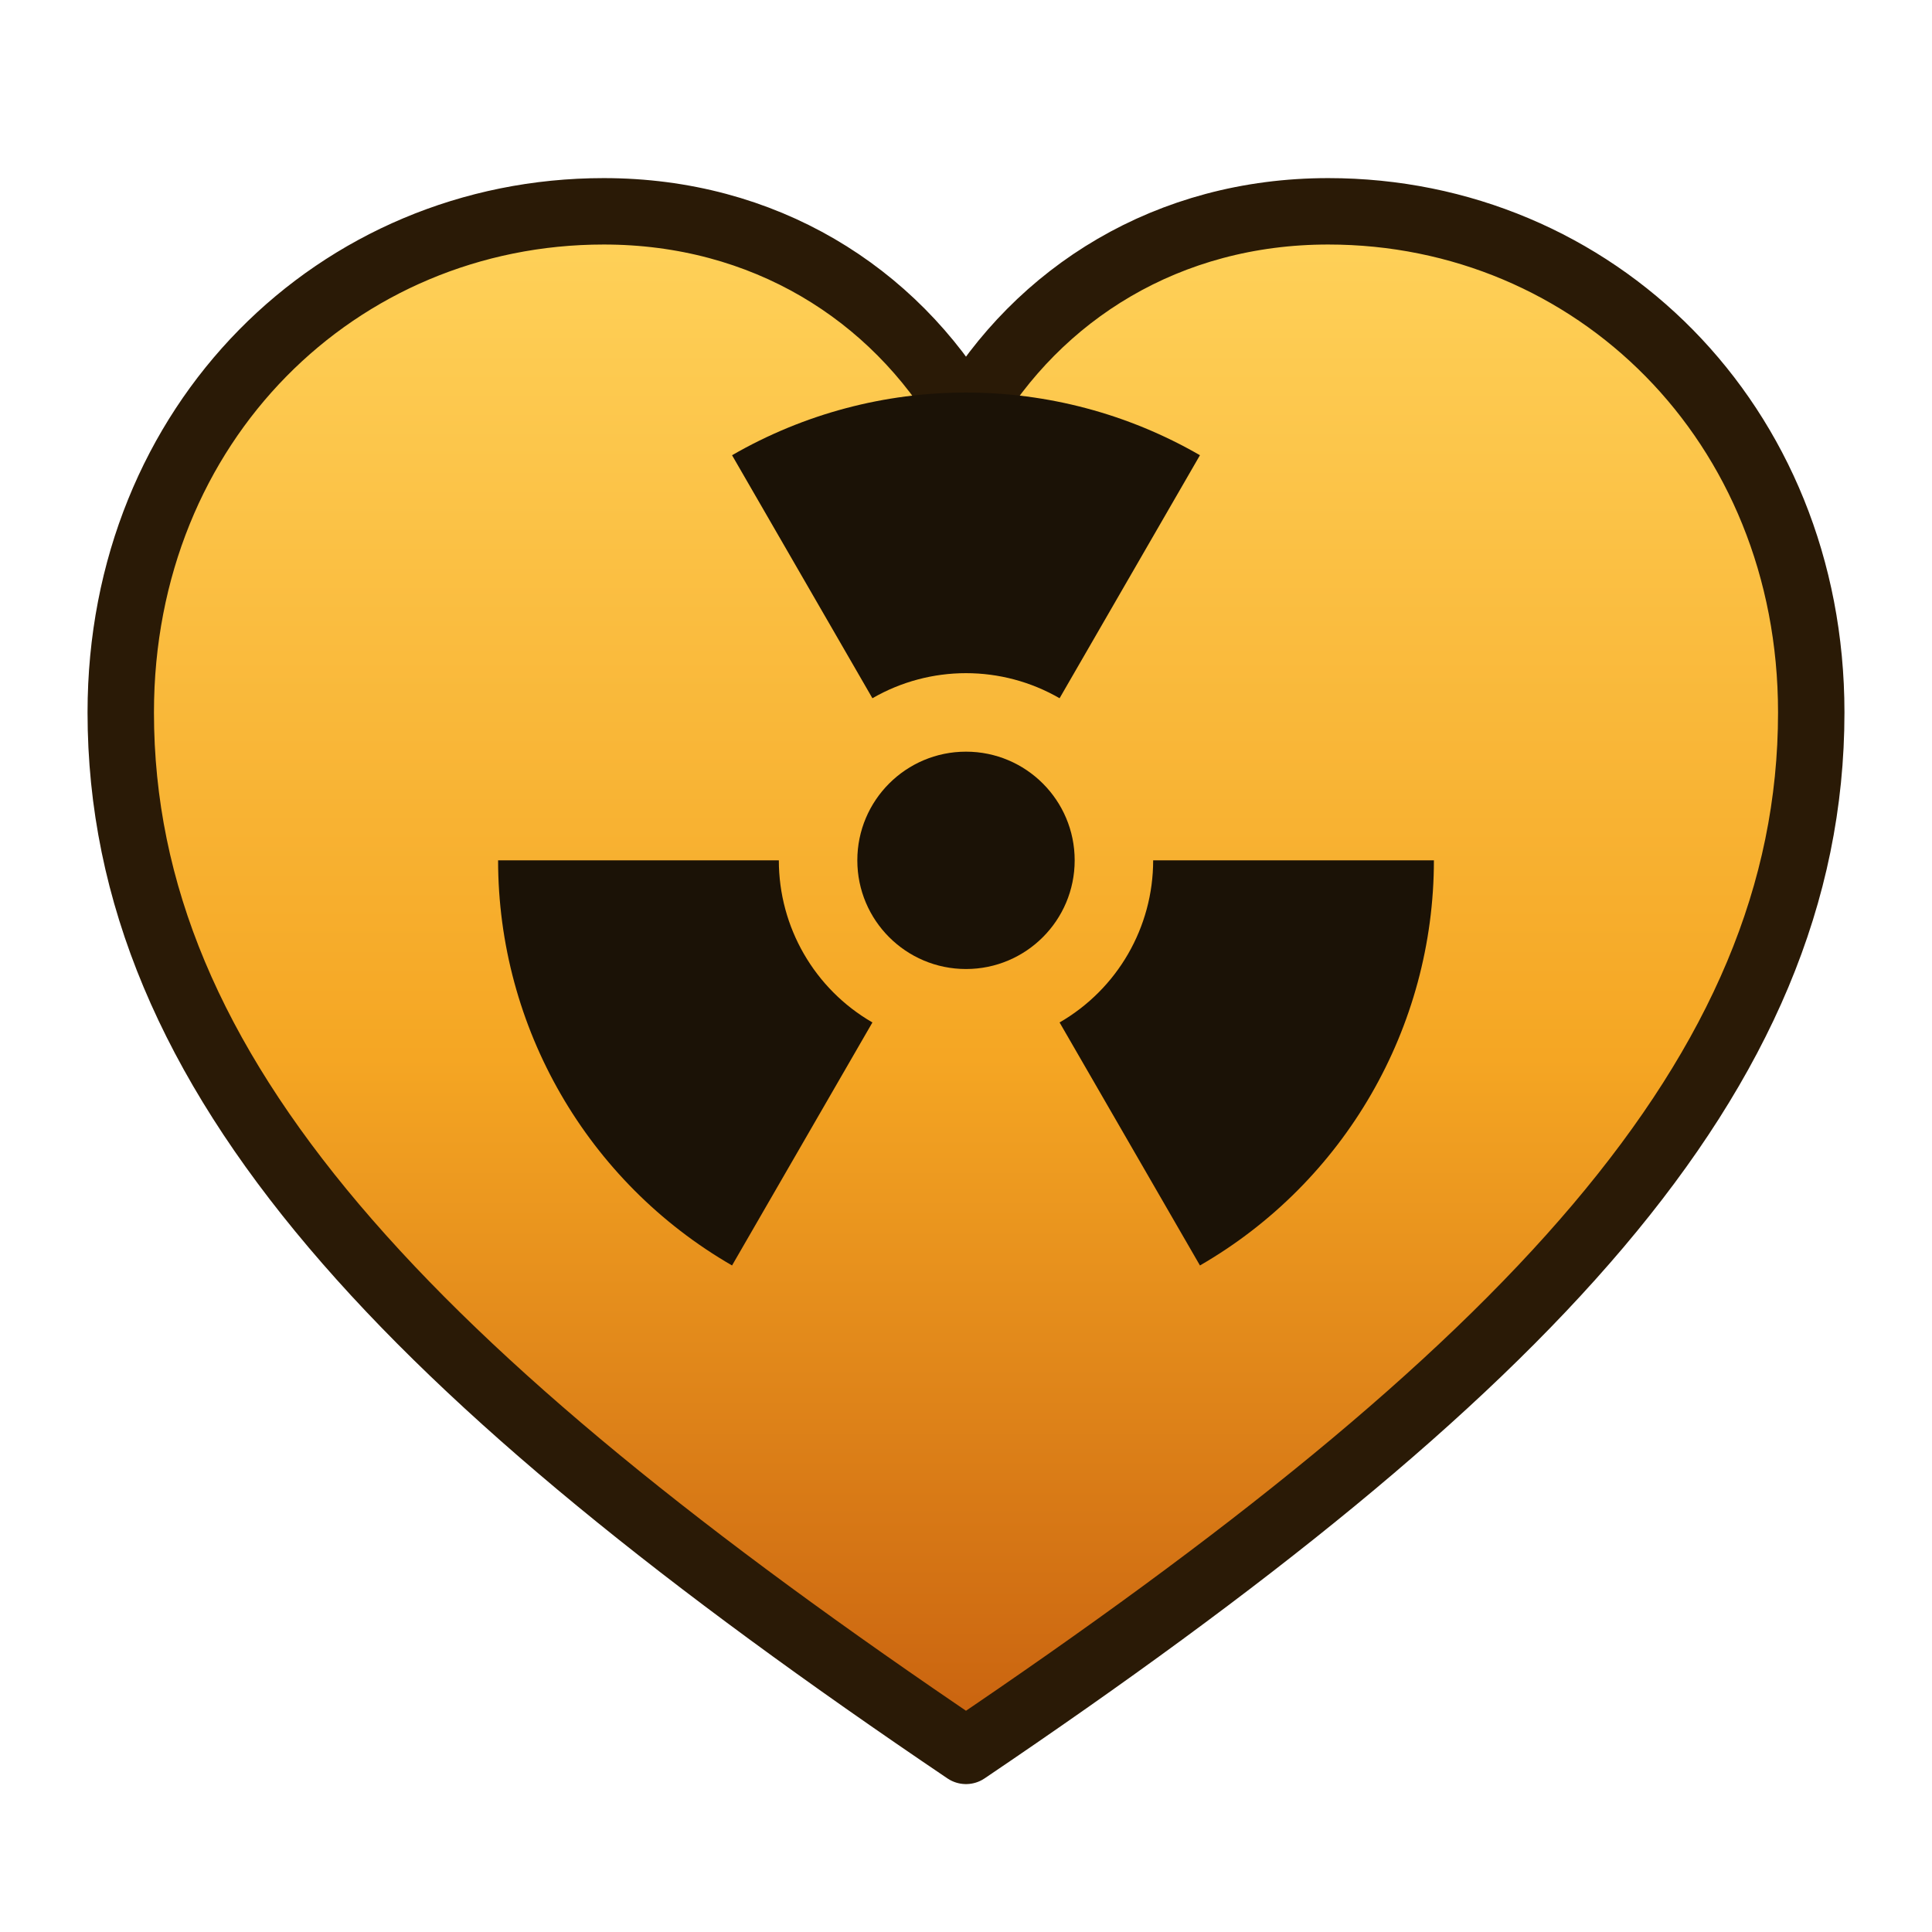
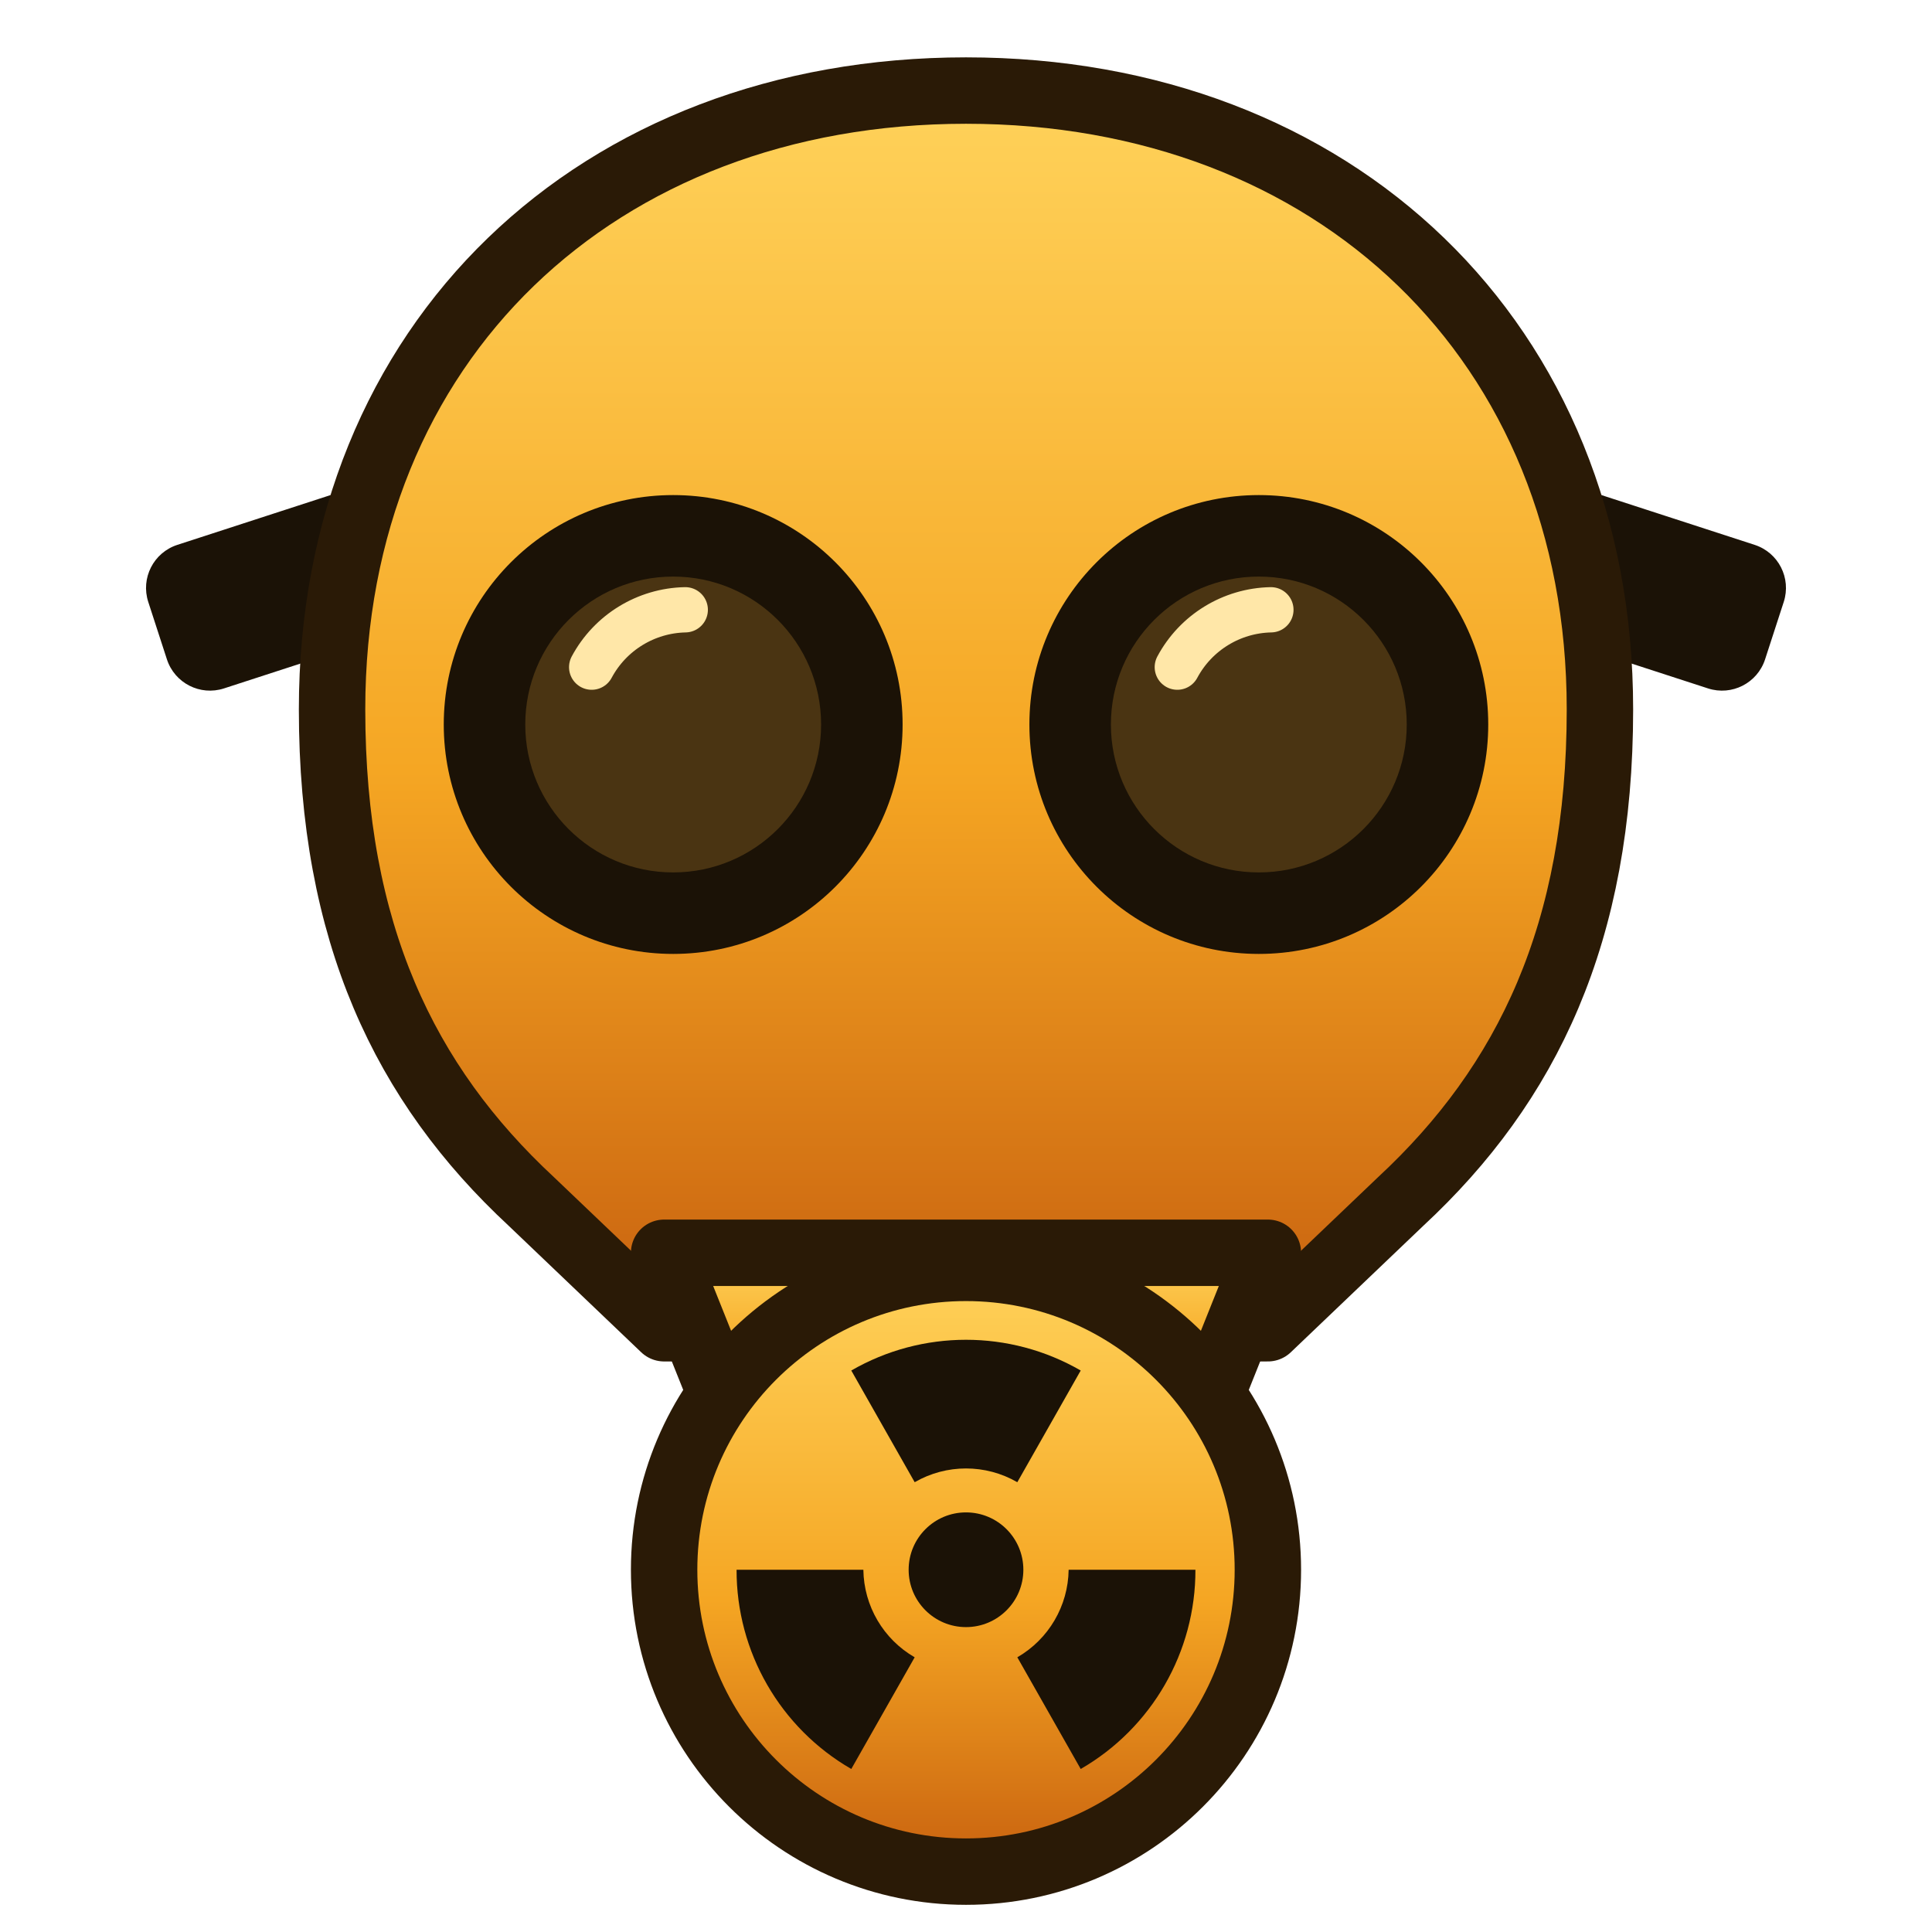
<svg xmlns="http://www.w3.org/2000/svg" viewBox="0 0 64 64">
  <defs>
    <linearGradient id="g" x1="0" y1="0" x2="0" y2="1">
      <stop offset="0" stop-color="#ffd25a" />
      <stop offset=".55" stop-color="#f5a623" />
      <stop offset="1" stop-color="#c8610f" />
    </linearGradient>
  </defs>
-   <path d="M32 58C13.5 45.5 4 35.6 4 23.6 4 14 11.2 7 20 7c5.3 0 9.6 2.7 12 6.8C34.4 9.7 38.7 7 44 7c8.8 0 16 7 16 16.6C60 35.6 50.5 45.5 32 58Z" fill="url(#g)" stroke="#2a1a06" stroke-width="2.2" stroke-linejoin="round" />
-   <g fill="#1b1206">
-     <circle cx="32" cy="28.5" r="3.6" />
-     <path d="M28.90 23.13L24.25 15.08A15.5 15.5 0 0 1 39.75 15.08L35.10 23.13A6.2 6.2 0 0 0 28.90 23.13ZM38.20 28.50L47.50 28.50A15.5 15.5 0 0 1 39.75 41.92L35.10 33.87A6.2 6.2 0 0 0 38.20 28.50ZM28.90 33.87L24.25 41.92A15.5 15.5 0 0 1 16.50 28.50L25.80 28.50A6.2 6.2 0 0 0 28.90 33.87Z" />
+   <style>.rl-body{fill:url(#g);stroke:#2a1a06;stroke-width:2.2;stroke-linejoin:round}.rl-dark{fill:#1b1206}.rl-lens{fill:#4a3412}.rl-glint{fill:none;stroke:#ffe7a8;stroke-width:1.5;stroke-linecap:round}</style>
+   <g class="rl-dark">
+     <rect x="5" y="17" width="9" height="5" rx="1.5" transform="rotate(-18 9.5 19.5)" />
+     <rect x="50" y="17" width="9" height="5" rx="1.5" transform="rotate(18 54.5 19.5)" />
+   </g>
+   <path class="rl-body" d="M32 3C19.8 3 11 11.3 11 23.5c0 7.4 2.4 12.4 6.6 16.3L22 44h20l4.4-4.2C50.6 35.9 53 30.9 53 23.5 53 11.3 44.2 3 32 3Z" />
+   <path class="rl-body" d="M22 41.5h20l-2.6 6.5H24.6Z" />
+   <g class="rl-dark">
+     <circle cx="22.3" cy="24" r="7.6" />
+     <circle cx="41.7" cy="24" r="7.6" />
+   </g>
+   <g class="rl-lens">
+     <circle cx="22.3" cy="24" r="4.9" />
+     <circle cx="41.7" cy="24" r="4.9" />
+   </g>
+   <path class="rl-glint" d="M19.6 22.1a3.6 3.6 0 0 1 3.1-1.9M39 22.1a3.6 3.6 0 0 1 3.1-1.9" />
+   <circle class="rl-body" cx="32" cy="52" r="10" />
+   <g class="rl-dark">
+     <circle cx="32" cy="52" r="1.9" />
+     <path d="M30.3 49.1 28.2 45.4A7.6 7.6 0 0 1 35.8 45.4L33.7 49.1A3.4 3.4 0 0 0 30.3 49.1ZM35.4 52H39.6A7.6 7.6 0 0 1 35.8 58.6L33.7 54.9A3.4 3.4 0 0 0 35.4 52ZM30.3 54.9 28.2 58.6A7.6 7.6 0 0 1 24.4 52H28.6A3.4 3.4 0 0 0 30.3 54.9Z" />
  </g>
</svg>
